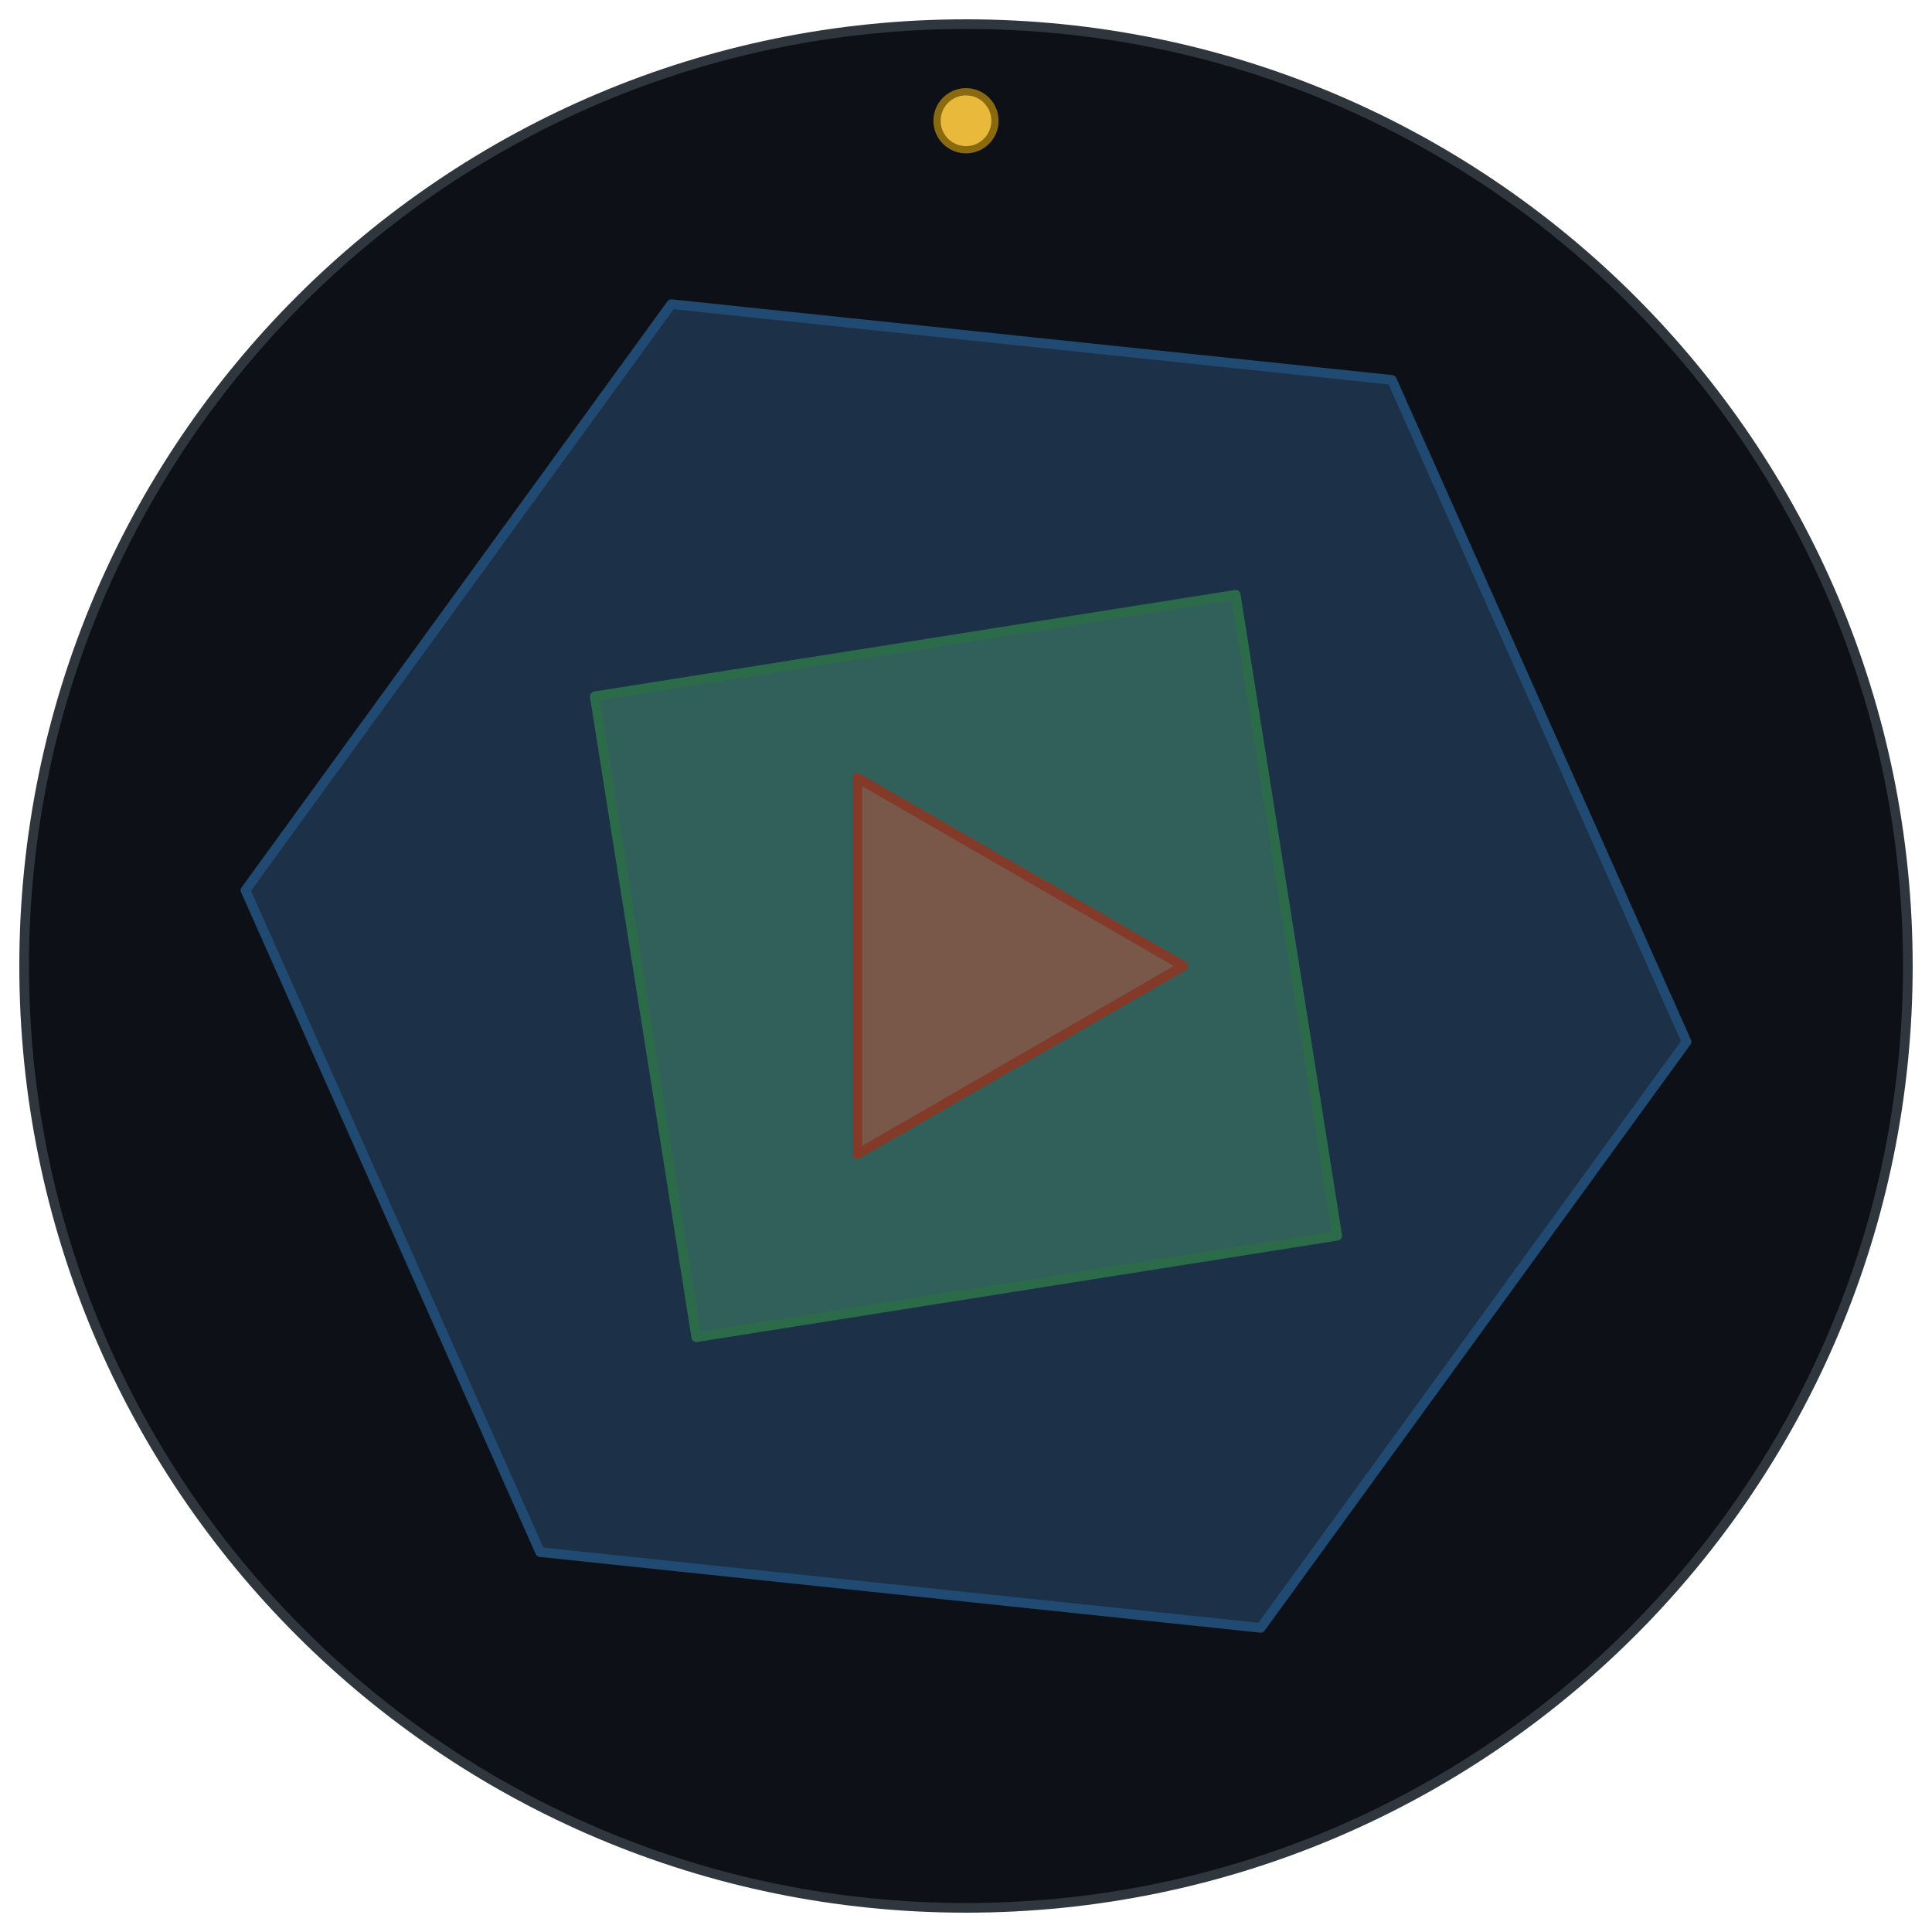
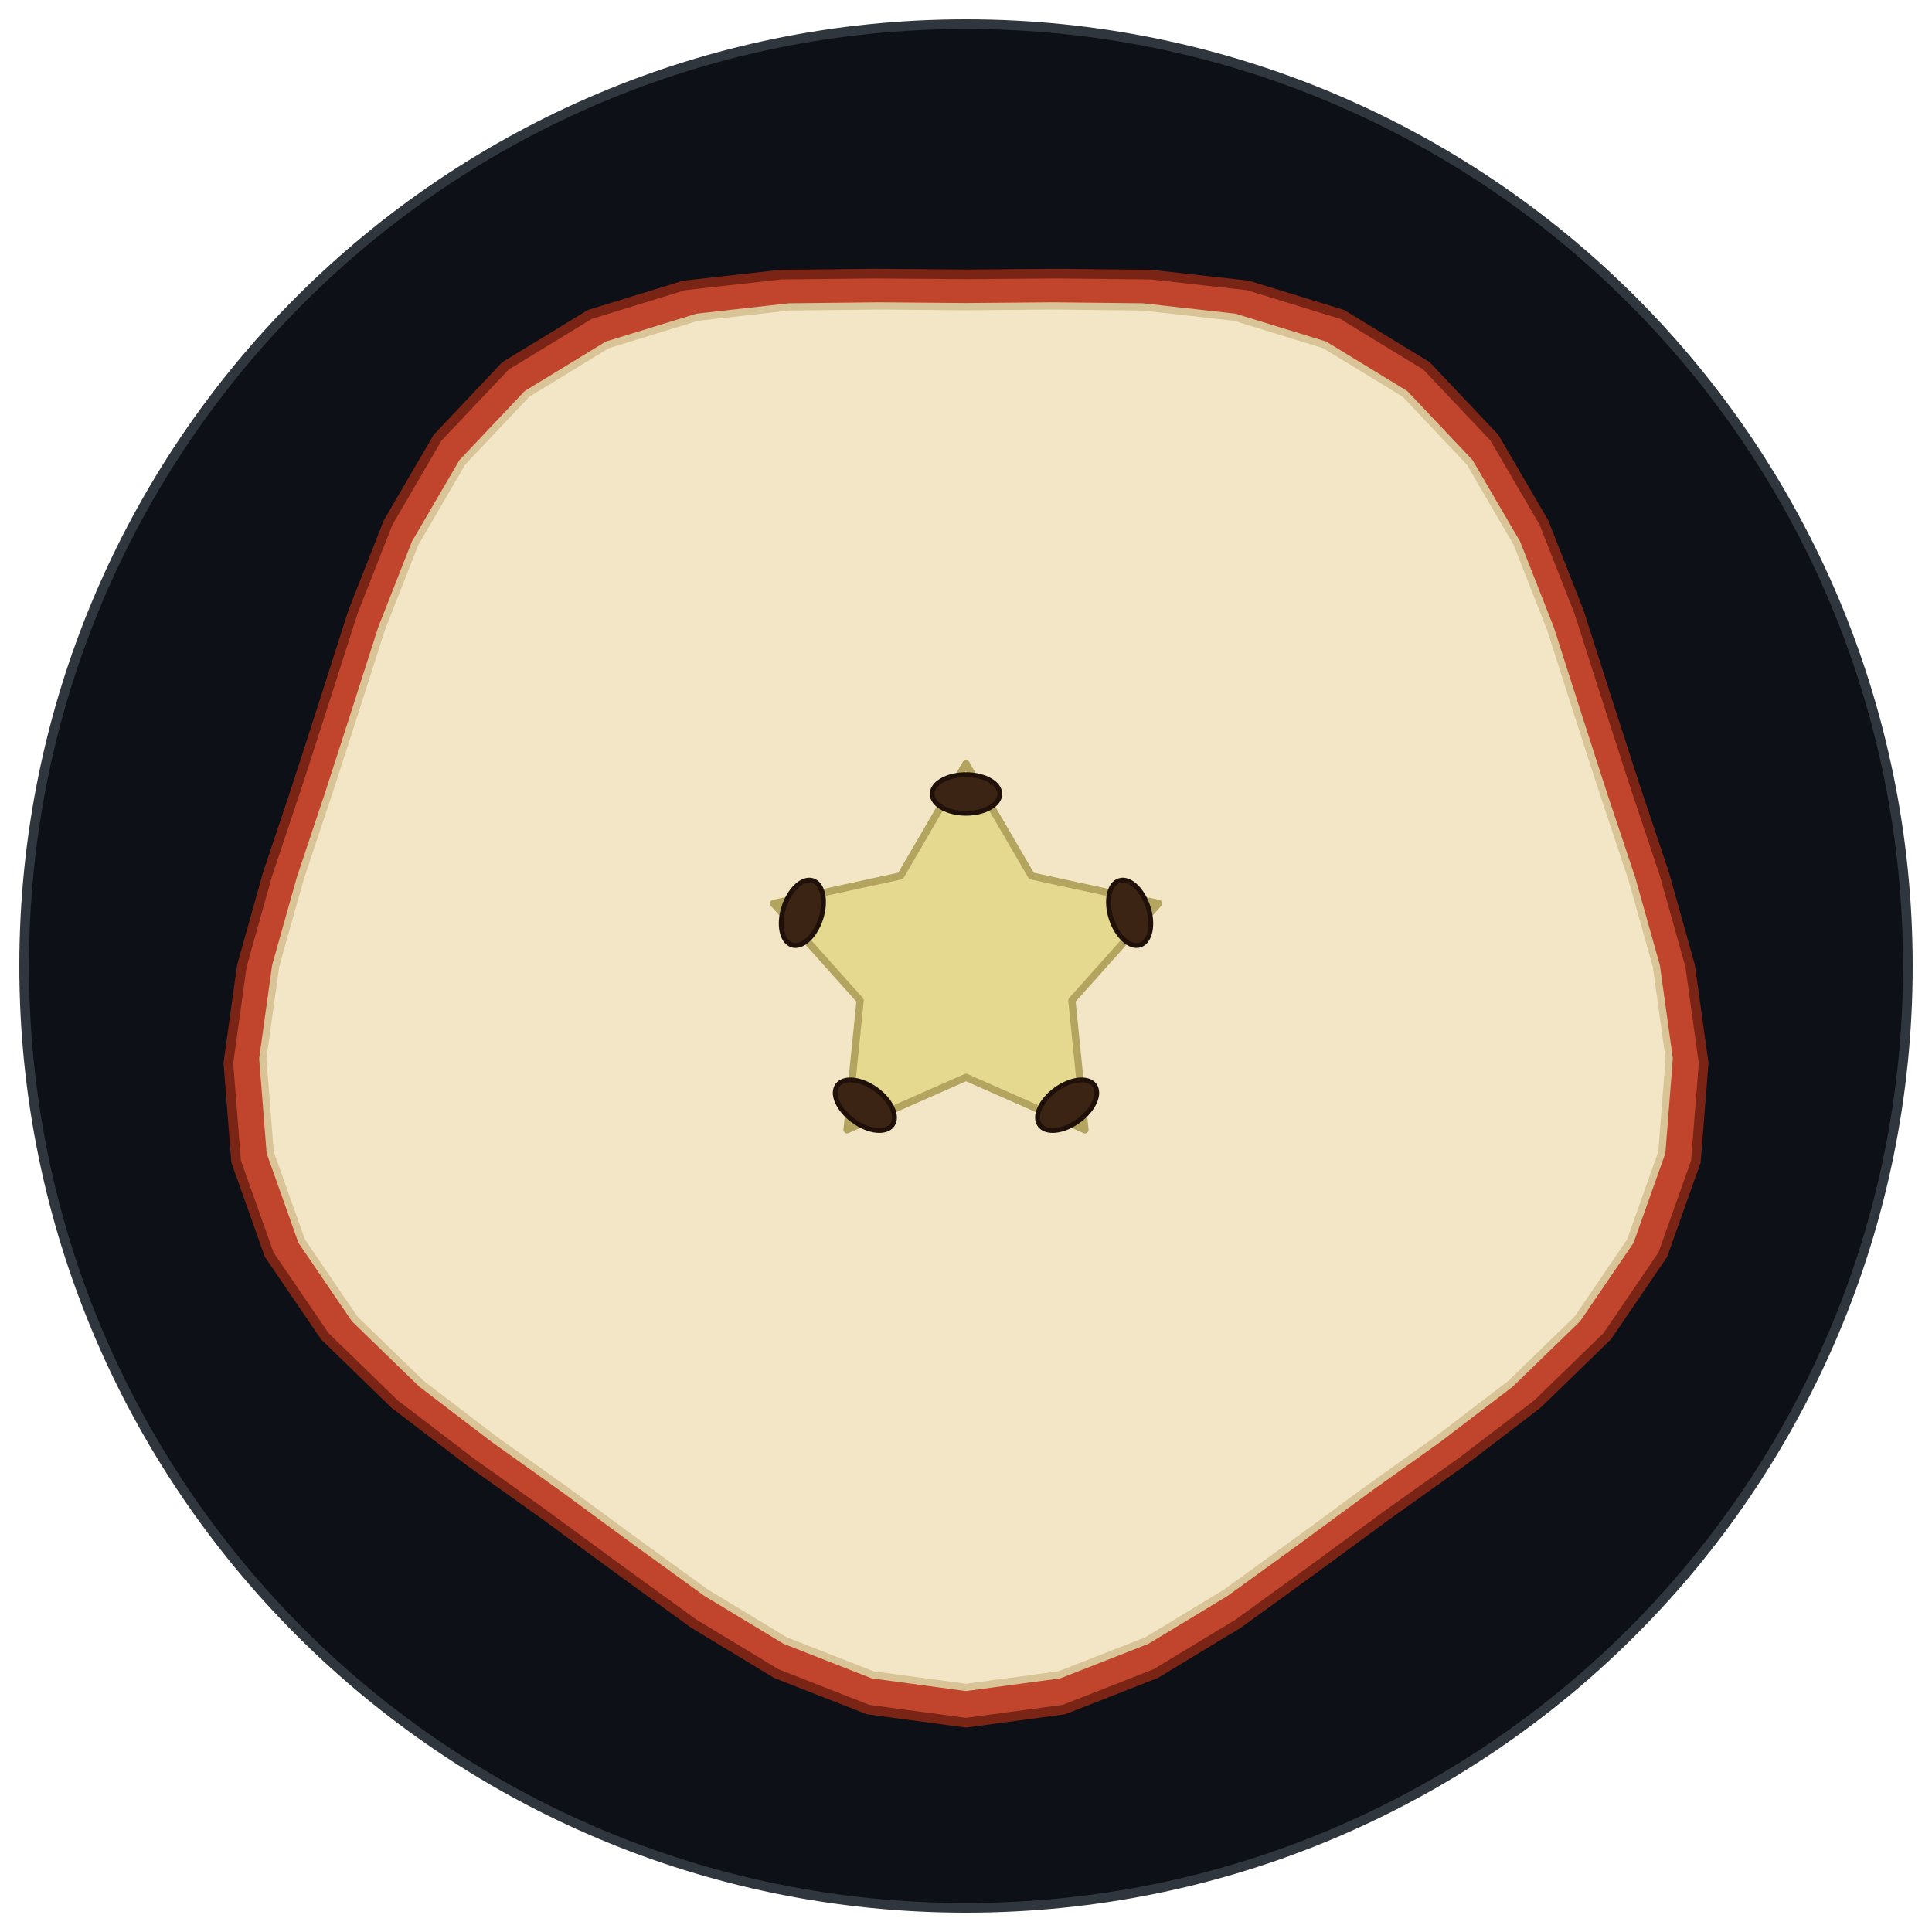
<svg xmlns="http://www.w3.org/2000/svg" viewBox="0 0 400 400" width="400" height="400">
  <circle cx="200.0" cy="200.0" r="195.0" fill="#0d1117" stroke="#30363d" stroke-width="2" />
-   <polygon data-layer="outer" points="288.17,78.65 349.18,215.68 261.01,337.03 111.83,321.35 50.82,184.32 138.99,62.97" fill="#3b6ea5" fill-opacity="0.35" stroke="#204a72" stroke-width="2" stroke-linejoin="round" />
-   <polygon data-layer="mid" points="123.14,144.16 255.84,123.14 276.86,255.84 144.16,276.86" fill="#4c9a72" fill-opacity="0.45" stroke="#2c6b4a" stroke-width="2" stroke-linejoin="round" />
-   <polygon data-layer="core" points="245.00,200.00 177.50,238.97 177.50,161.03" fill="#b5533c" fill-opacity="0.55" stroke="#833a29" stroke-width="2" stroke-linejoin="round" />
-   <circle data-layer="landmark" cx="200.0" cy="25.0" r="6" fill="#e8b93a" stroke="#8a6a10" stroke-width="1.5" />
+   <polygon data-layer="skin" points="349.93,200.00 352.72,220.11 351.11,240.49 344.27,259.76 332.76,276.65 318.25,290.74 302.65,302.65 287.21,313.65 272.05,324.79 256.39,336.14 239.26,346.51 220.27,353.95 200.00,356.67 179.73,353.95 160.74,346.51 143.61,336.14 127.95,324.79 112.79,313.65 97.35,302.65 81.75,290.74 67.24,276.65 55.73,259.76 48.89,240.49 47.28,220.11 50.07,200.00 55.41,180.96 61.46,162.88 67.23,145.00 73.07,126.72 80.35,108.19 90.61,90.61 104.66,75.75 122.12,65.10 141.64,59.10 161.65,56.86 181.13,56.65 200.00,56.80 218.87,56.65 238.35,56.86 258.36,59.10 277.88,65.10 295.34,75.75 309.39,90.61 319.65,108.19 326.93,126.72 332.77,145.00 338.54,162.88 344.59,180.96" fill="#c1442d" stroke="#7a2415" stroke-width="2" stroke-linejoin="round" />
+   <polygon data-layer="flesh" points="342.93,200.00 345.59,219.17 344.06,238.60 337.54,256.97 326.57,273.07 312.73,286.50 297.86,297.86 283.14,308.35 268.69,318.97 253.76,329.78 237.42,339.67 219.32,346.76 200.00,349.36 180.68,346.76 162.58,339.67 146.24,329.78 131.31,318.97 116.86,308.35 102.14,297.86 87.27,286.50 73.43,273.07 62.46,256.97 55.94,238.60 54.41,219.17 57.07,200.00 62.17,181.85 67.93,164.61 73.43,147.57 79.00,130.14 85.94,112.48 95.72,95.72 109.11,81.55 125.75,71.40 144.36,65.68 163.44,63.54 182.01,63.34 200.00,63.49 217.99,63.34 236.56,63.54 255.64,65.68 274.25,71.40 290.89,81.55 304.28,95.72 314.06,112.48 321.00,130.14 326.57,147.57 332.07,164.61 337.83,181.85" fill="#f3e6c6" stroke="#d8c496" stroke-width="1.5" stroke-linejoin="round" />
+   <polygon data-layer="core" points="200.00,158.09 213.55,181.35 239.86,187.05 221.92,207.12 224.63,233.91 200.00,223.05 175.37,233.91 178.08,207.12 160.14,187.05 186.45,181.35" fill="#e4d98f" stroke="#b3a45f" stroke-width="1.5" stroke-linejoin="round" />
+   <ellipse data-layer="seed" cx="200.00" cy="164.38" rx="7.00" ry="4.00" transform="rotate(0.0 200.00 164.38)" fill="#3b2414" stroke="#1f1109" stroke-width="1" />
+   <ellipse data-layer="seed" cx="233.88" cy="188.99" rx="7.00" ry="4.00" transform="rotate(72.0 233.88 188.99)" fill="#3b2414" stroke="#1f1109" stroke-width="1" />
+   <ellipse data-layer="seed" cx="220.94" cy="228.82" rx="7.00" ry="4.00" transform="rotate(144.0 220.94 228.82)" fill="#3b2414" stroke="#1f1109" stroke-width="1" />
+   <ellipse data-layer="seed" cx="179.06" cy="228.82" rx="7.00" ry="4.00" transform="rotate(216.0 179.06 228.82)" fill="#3b2414" stroke="#1f1109" stroke-width="1" />
+   <ellipse data-layer="seed" cx="166.12" cy="188.99" rx="7.00" ry="4.00" transform="rotate(288.0 166.12 188.99)" fill="#3b2414" stroke="#1f1109" stroke-width="1" />
</svg>
